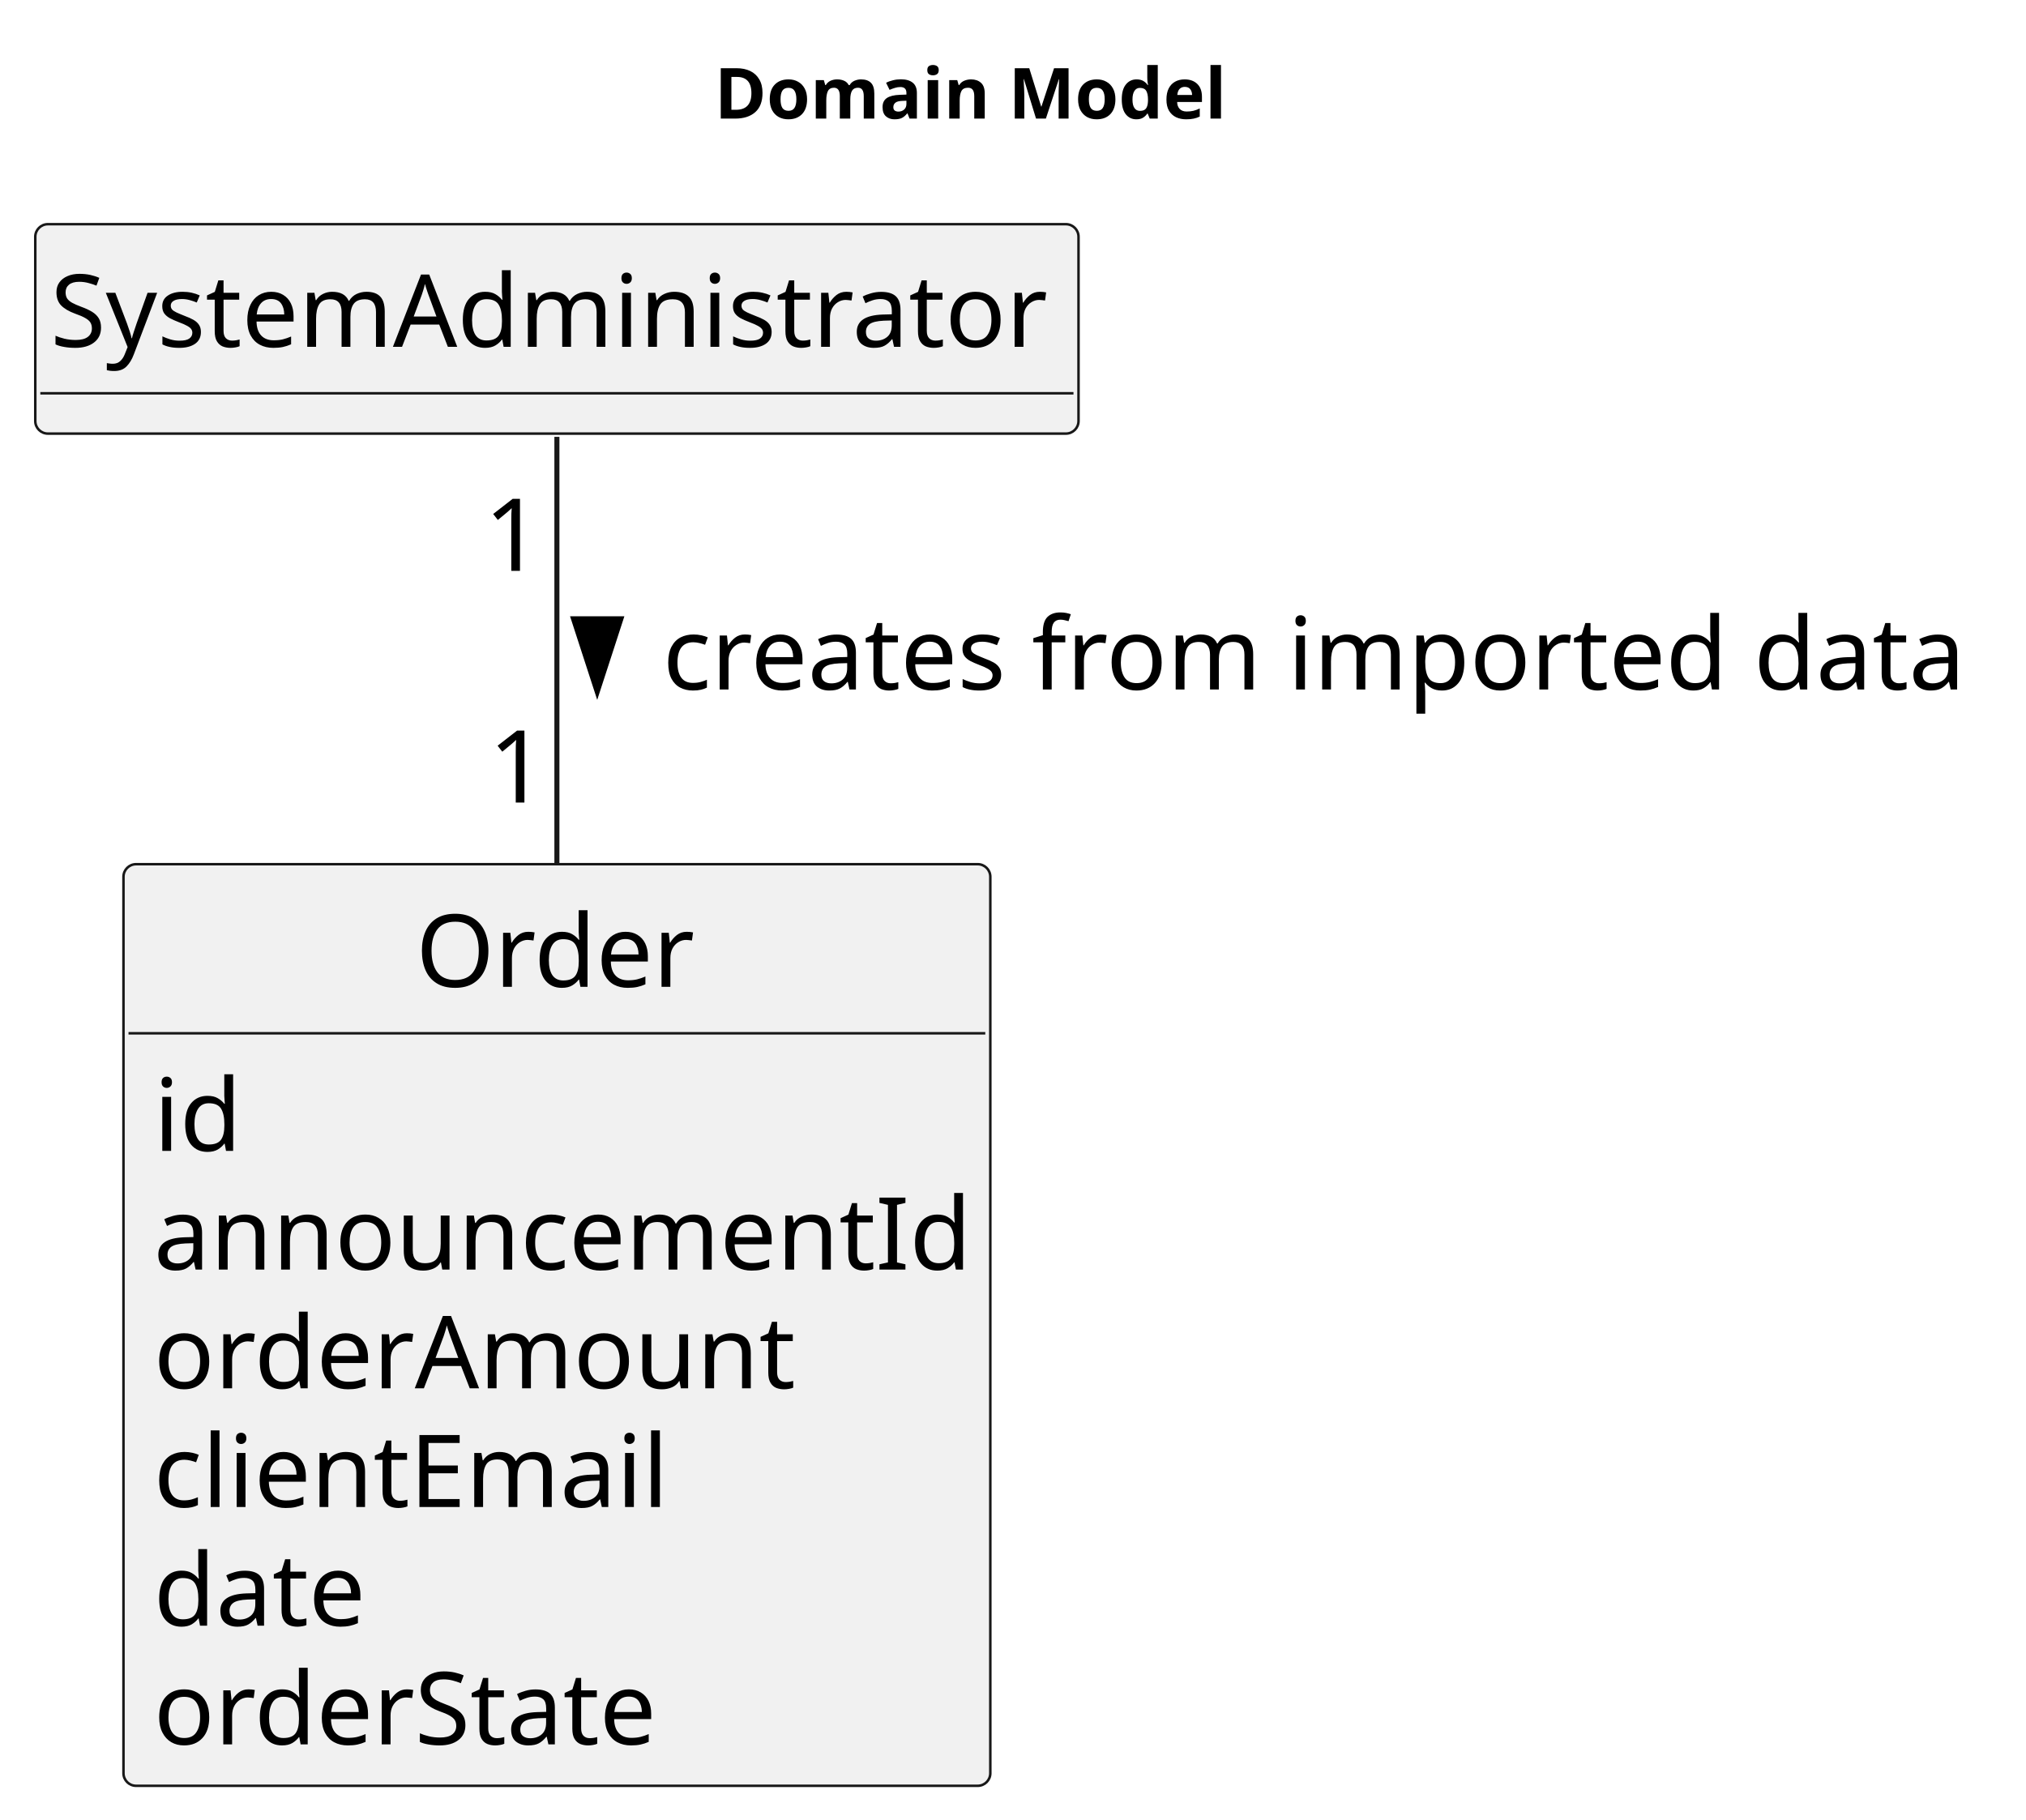
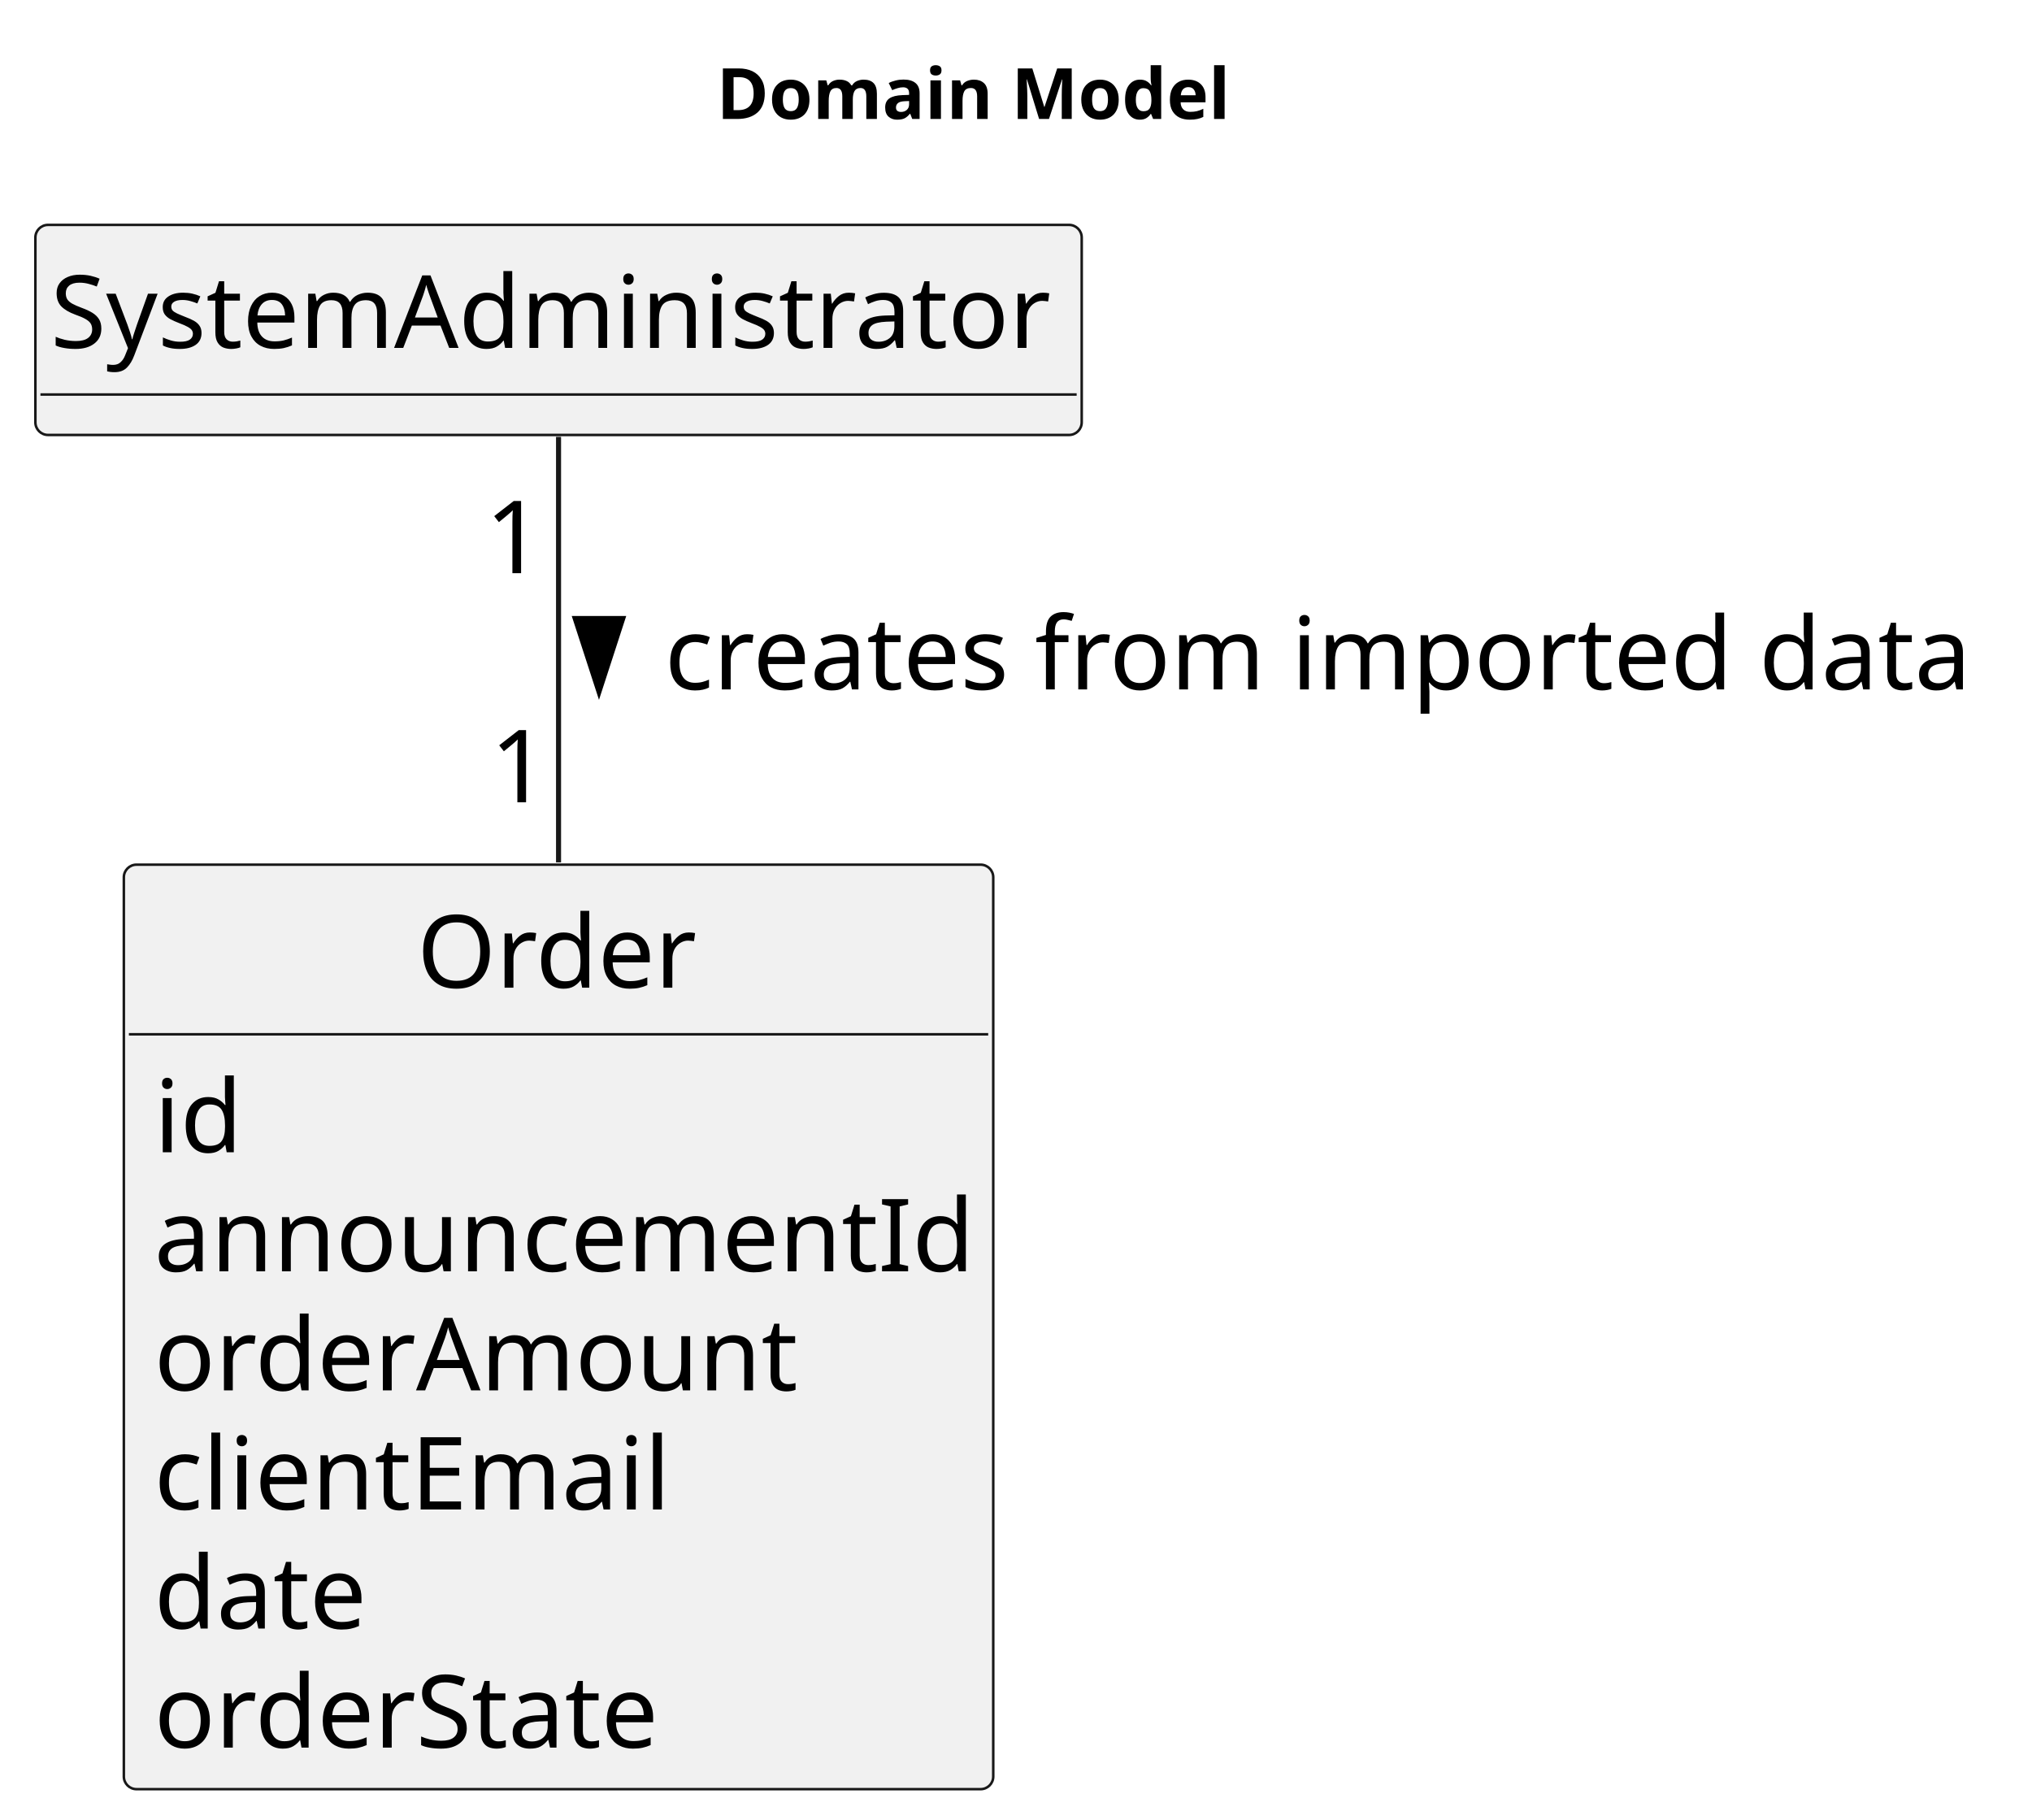
- <svg xmlns="http://www.w3.org/2000/svg" contentStyleType="text/css" height="361px" preserveAspectRatio="none" style="width:402px;height:361px;background:#FFFFFF;" version="1.1" viewBox="0 0 402 361" width="402px" zoomAndPan="magnify">
+ <svg xmlns="http://www.w3.org/2000/svg" contentStyleType="text/css" height="360px" preserveAspectRatio="none" style="width:402px;height:360px;background:#FFFFFF;" version="1.1" viewBox="0 0 402 360" width="402px" zoomAndPan="magnify">
  <defs />
  <g>
    <text fill="#000000" font-family="sans-serif" font-size="14" font-weight="bold" lengthAdjust="spacing" textLength="105" x="141.75" y="23.535">Domain Model</text>
    <g id="elem_Order">
-       <rect codeLine="14" fill="#F1F1F1" height="182.883" id="Order" rx="2.5" ry="2.5" style="stroke:#181818;stroke-width:0.5;" width="172" x="24.5" y="171.488" />
-       <text fill="#000000" font-family="sans-serif" font-size="20" lengthAdjust="spacing" textLength="56" x="82.5" y="195.824">Order</text>
-       <line style="stroke:#181818;stroke-width:0.5;" x1="25.5" x2="195.5" y1="205.043" y2="205.043" />
-       <text fill="#000000" font-family="sans-serif" font-size="20" lengthAdjust="spacing" textLength="19" x="30.5" y="228.379">id</text>
-       <text fill="#000000" font-family="sans-serif" font-size="20" lengthAdjust="spacing" textLength="160" x="30.5" y="251.934">announcementId</text>
-       <text fill="#000000" font-family="sans-serif" font-size="20" lengthAdjust="spacing" textLength="128" x="30.5" y="275.488">orderAmount</text>
-       <text fill="#000000" font-family="sans-serif" font-size="20" lengthAdjust="spacing" textLength="105" x="30.5" y="299.043">clientEmail</text>
-       <text fill="#000000" font-family="sans-serif" font-size="20" lengthAdjust="spacing" textLength="42" x="30.5" y="322.598">date</text>
-       <text fill="#000000" font-family="sans-serif" font-size="20" lengthAdjust="spacing" textLength="99" x="30.5" y="346.152">orderState</text>
+       <rect codeLine="14" fill="#F1F1F1" height="182.883" id="Order" rx="2.5" ry="2.5" style="stroke:#181818;stroke-width:0.5;" width="172" x="24.5" y="171.048" />
+       <text fill="#000000" font-family="sans-serif" font-size="20" lengthAdjust="spacing" textLength="56" x="82.5" y="195.384">Order</text>
+       <line style="stroke:#181818;stroke-width:0.5;" x1="25.5" x2="195.5" y1="204.603" y2="204.603" />
+       <text fill="#000000" font-family="sans-serif" font-size="20" lengthAdjust="spacing" textLength="19" x="30.5" y="227.939">id</text>
+       <text fill="#000000" font-family="sans-serif" font-size="20" lengthAdjust="spacing" textLength="160" x="30.5" y="251.494">announcementId</text>
+       <text fill="#000000" font-family="sans-serif" font-size="20" lengthAdjust="spacing" textLength="128" x="30.5" y="275.048">orderAmount</text>
+       <text fill="#000000" font-family="sans-serif" font-size="20" lengthAdjust="spacing" textLength="105" x="30.5" y="298.603">clientEmail</text>
+       <text fill="#000000" font-family="sans-serif" font-size="20" lengthAdjust="spacing" textLength="42" x="30.5" y="322.158">date</text>
+       <text fill="#000000" font-family="sans-serif" font-size="20" lengthAdjust="spacing" textLength="99" x="30.5" y="345.712">orderState</text>
    </g>
    <g id="elem_SystemAdministrator">
      <rect fill="#F1F1F1" height="41.555" id="SystemAdministrator" rx="2.5" ry="2.5" style="stroke:#181818;stroke-width:0.5;" width="207" x="7" y="44.488" />
      <text fill="#000000" font-family="sans-serif" font-size="20" lengthAdjust="spacing" textLength="201" x="10" y="68.824">SystemAdministrator</text>
      <line style="stroke:#181818;stroke-width:0.5;" x1="8" x2="213" y1="78.043" y2="78.043" />
    </g>
    <g id="link_SystemAdministrator_Order">
-       <path codeLine="22" d="M110.5,86.678 C110.5,106.968 110.5,139.708 110.5,171.428 " fill="none" id="SystemAdministrator-Order" style="stroke:#181818;stroke-width:1.0;" />
-       <polygon fill="#000000" points="118.5,137.266,123.202,122.793,113.798,122.793,118.5,137.266" style="stroke:#000000;stroke-width:1.0;" />
-       <text fill="#000000" font-family="sans-serif" font-size="20" lengthAdjust="spacing" textLength="263" x="131.5" y="136.824">creates from imported data</text>
-       <text fill="#000000" font-family="sans-serif" font-size="20" lengthAdjust="spacing" textLength="13" x="96.078" y="113.275">1</text>
-       <text fill="#000000" font-family="sans-serif" font-size="20" lengthAdjust="spacing" textLength="13" x="96.962" y="159.257">1</text>
+       <path codeLine="22" d="M110.5,86.428 C110.5,106.588 110.5,139.068 110.5,170.598 " fill="none" id="SystemAdministrator-Order" style="stroke:#181818;stroke-width:1.0;" />
+       <polygon fill="#000000" points="118.5,136.826,123.202,122.353,113.798,122.353,118.5,136.826" style="stroke:#000000;stroke-width:1.0;" />
+       <text fill="#000000" font-family="sans-serif" font-size="20" lengthAdjust="spacing" textLength="263" x="131.5" y="136.384">creates from imported data</text>
+       <text fill="#000000" font-family="sans-serif" font-size="20" lengthAdjust="spacing" textLength="13" x="95.997" y="113.382">1</text>
+       <text fill="#000000" font-family="sans-serif" font-size="20" lengthAdjust="spacing" textLength="13" x="96.982" y="158.717">1</text>
    </g>
  </g>
</svg>
